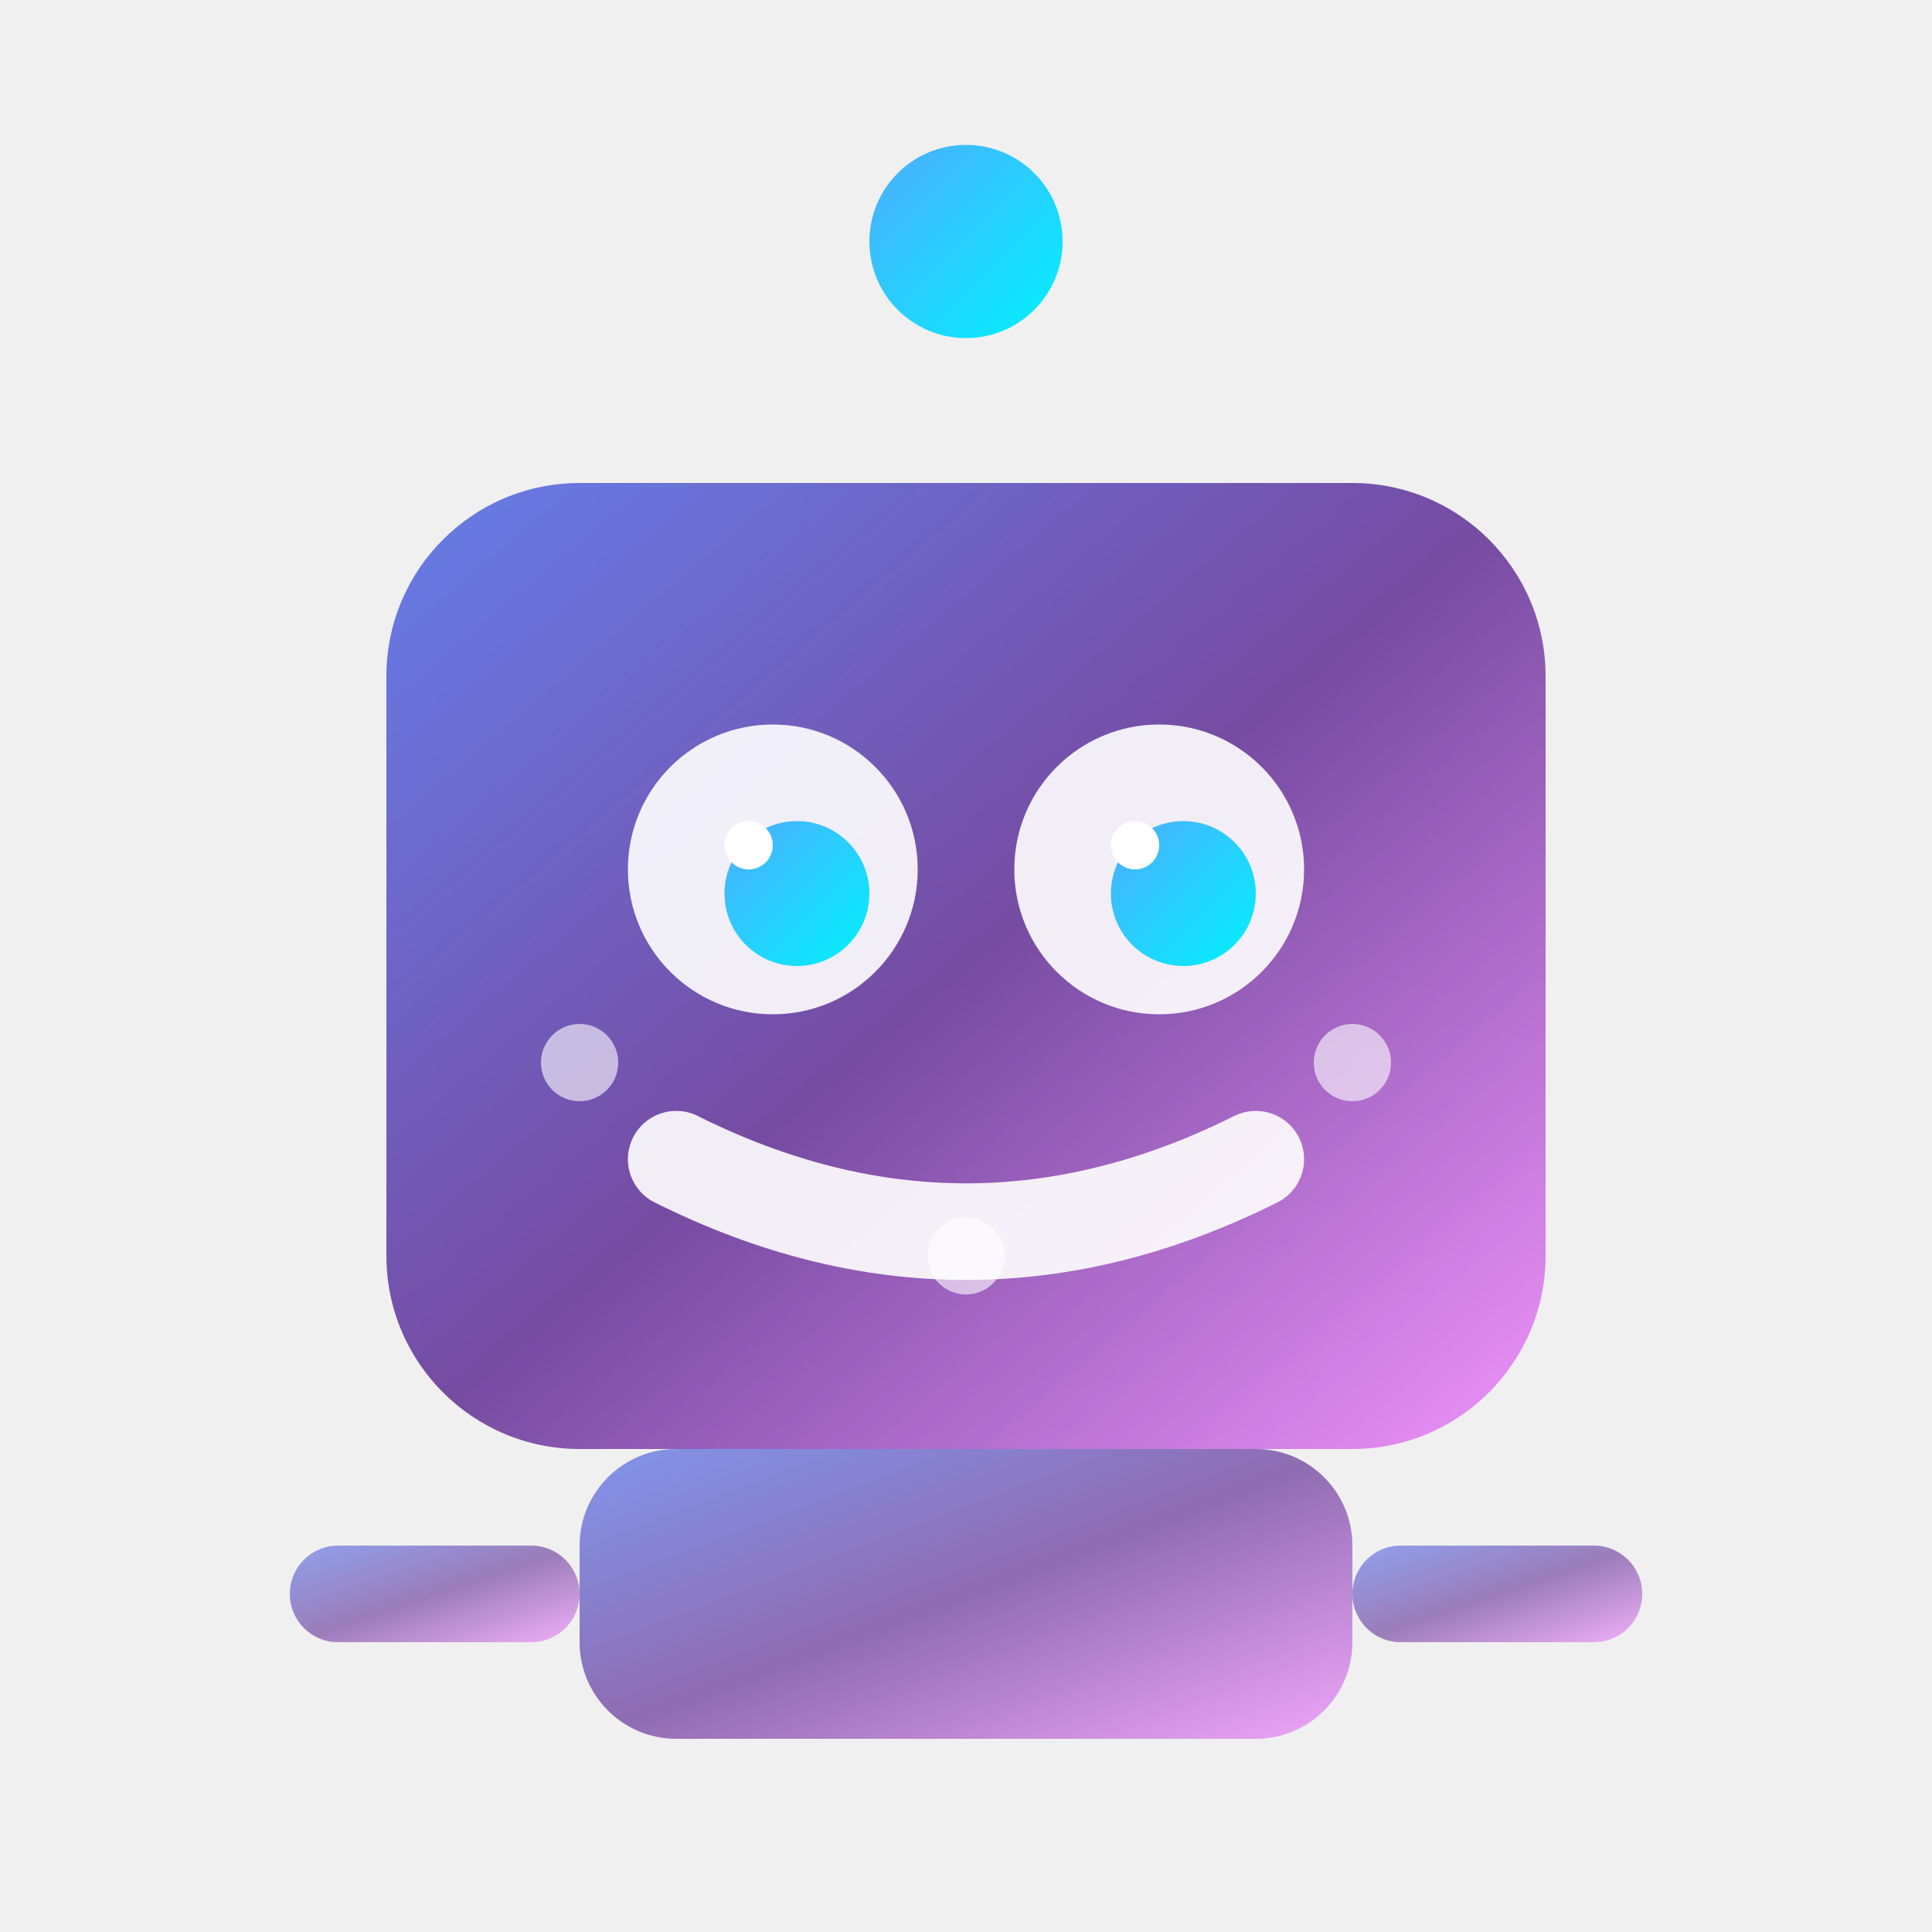
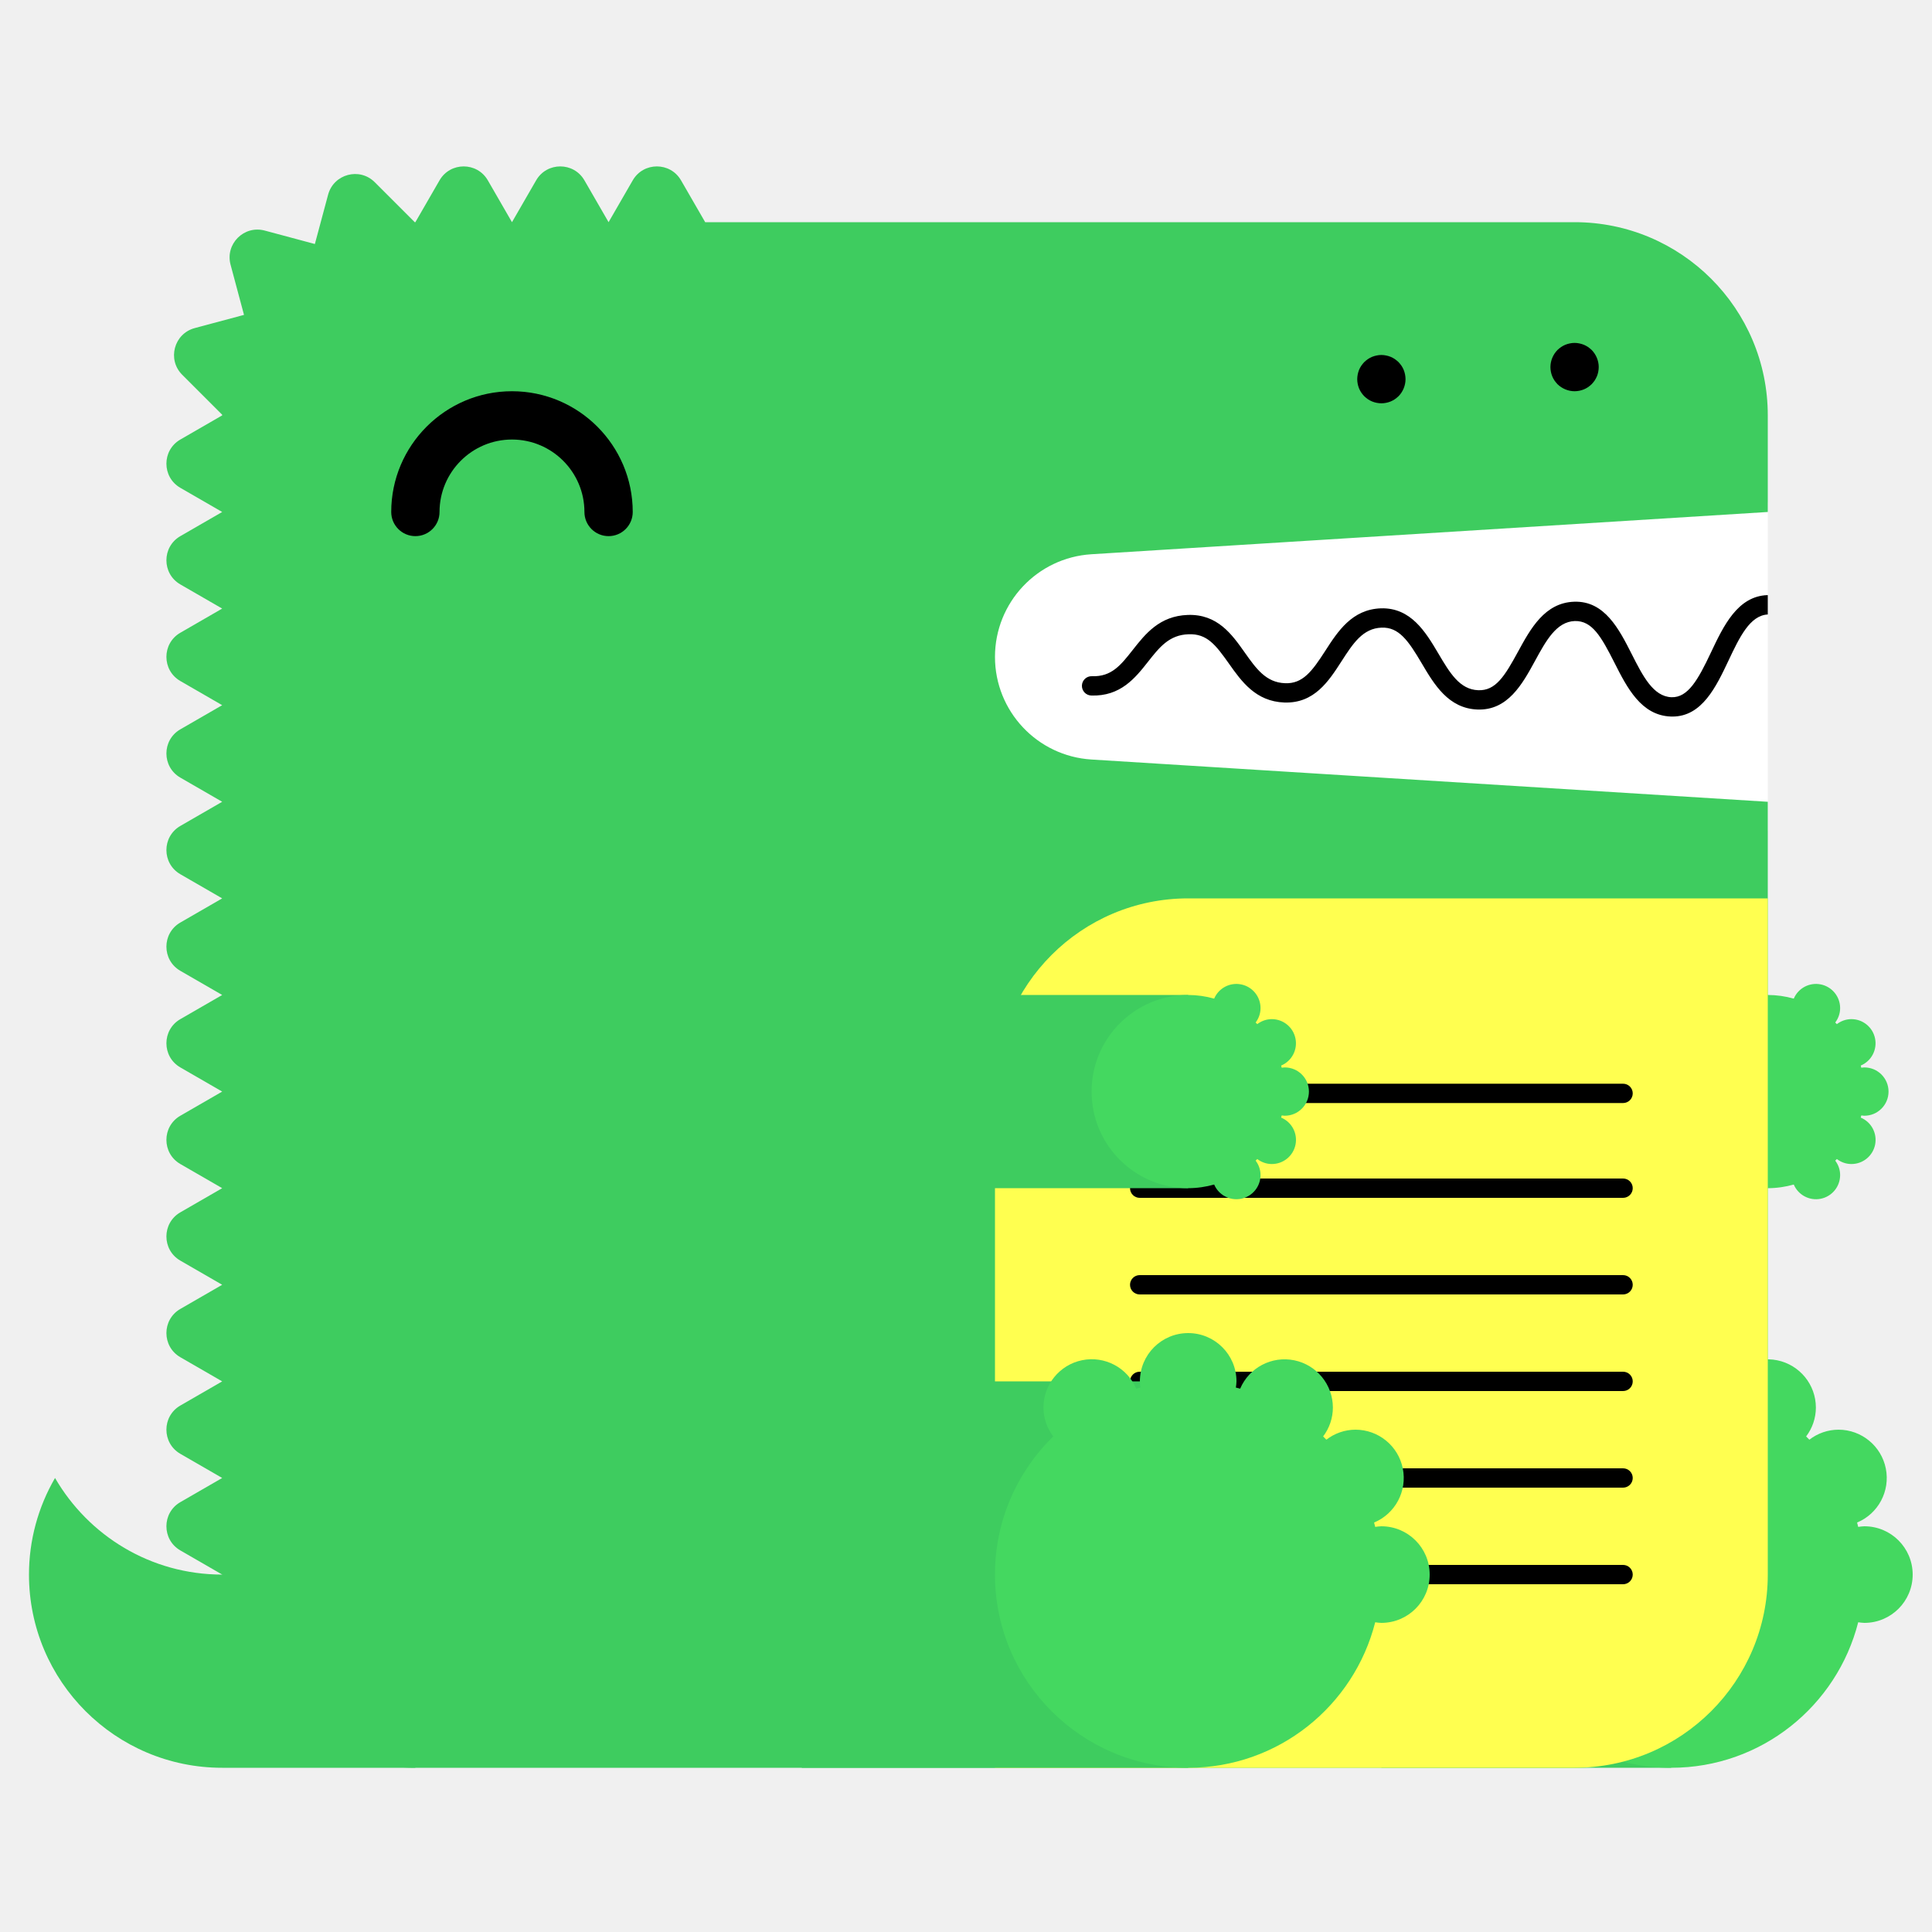
- <svg xmlns="http://www.w3.org/2000/svg" width="40" height="40" viewBox="0 0 40 40" fill="none">
-   <defs>
-     <linearGradient id="gradient1" x1="0%" y1="0%" x2="100%" y2="100%">
-       <stop offset="0%" style="stop-color:#667eea;stop-opacity:1" />
-       <stop offset="50%" style="stop-color:#764ba2;stop-opacity:1" />
-       <stop offset="100%" style="stop-color:#f093fb;stop-opacity:1" />
-     </linearGradient>
-     <linearGradient id="gradient2" x1="0%" y1="0%" x2="100%" y2="100%">
-       <stop offset="0%" style="stop-color:#4facfe;stop-opacity:1" />
-       <stop offset="100%" style="stop-color:#00f2fe;stop-opacity:1" />
-     </linearGradient>
-   </defs>
-   <rect x="8" y="10" width="24" height="20" rx="4" fill="url(#gradient1)" />
-   <circle cx="16" cy="18" r="3" fill="white" opacity="0.9" />
-   <circle cx="24" cy="18" r="3" fill="white" opacity="0.9" />
-   <circle cx="16.5" cy="18.5" r="1.5" fill="url(#gradient2)" />
-   <circle cx="24.5" cy="18.5" r="1.5" fill="url(#gradient2)" />
-   <circle cx="15.5" cy="17.5" r="0.5" fill="white" />
-   <circle cx="23.5" cy="17.5" r="0.5" fill="white" />
-   <line x1="20" y1="10" x2="20" y2="6" stroke="url(#gradient1)" stroke-width="2" stroke-linecap="round" />
-   <circle cx="20" cy="5" r="2" fill="url(#gradient2)" />
-   <path d="M 14 24 Q 20 27 26 24" stroke="white" stroke-width="2" fill="none" stroke-linecap="round" opacity="0.9" />
-   <rect x="12" y="30" width="16" height="6" rx="2" fill="url(#gradient1)" opacity="0.8" />
-   <rect x="6" y="32" width="6" height="2" rx="1" fill="url(#gradient1)" opacity="0.7" />
-   <rect x="28" y="32" width="6" height="2" rx="1" fill="url(#gradient1)" opacity="0.7" />
-   <circle cx="12" cy="22" r="0.8" fill="white" opacity="0.6" />
-   <circle cx="28" cy="22" r="0.8" fill="white" opacity="0.6" />
-   <circle cx="20" cy="26" r="0.8" fill="white" opacity="0.6" />
+ <svg xmlns="http://www.w3.org/2000/svg" width="200" height="200" viewBox="0 0 200 200">
+   <g fill="none" fill-rule="evenodd">
+     <path fill="#FFF" d="M99 52h84v34H99z" />
+     <path d="M23 163c-7.398 0-13.843-4.027-17.303-10A19.886 19.886 0 0 0 3 163c0 11.046 8.954 20 20 20h20v-20H23z" fill="#3ECC5F" />
+     <path d="M112.98 57.376L183 53V43c0-11.046-8.954-20-20-20H73l-2.5-4.33c-1.112-1.925-3.889-1.925-5 0L63 23l-2.5-4.33c-1.111-1.925-3.889-1.925-5 0L53 23l-2.5-4.33c-1.111-1.925-3.889-1.925-5 0L43 23c-.022 0-.042.003-.065.003l-4.142-4.141c-1.57-1.571-4.252-.853-4.828 1.294l-1.369 5.104-5.192-1.392c-2.148-.575-4.111 1.389-3.535 3.536l1.39 5.193-5.102 1.367c-2.148.576-2.867 3.259-1.296 4.83l4.142 4.142c0 .021-.003.042-.003.064l-4.33 2.5c-1.925 1.111-1.925 3.889 0 5L23 53l-4.33 2.5c-1.925 1.111-1.925 3.889 0 5L23 63l-4.33 2.5c-1.925 1.111-1.925 3.889 0 5L23 73l-4.33 2.5c-1.925 1.111-1.925 3.889 0 5L23 83l-4.33 2.5c-1.925 1.111-1.925 3.889 0 5L23 93l-4.33 2.5c-1.925 1.111-1.925 3.889 0 5L23 103l-4.33 2.5c-1.925 1.111-1.925 3.889 0 5L23 113l-4.33 2.5c-1.925 1.111-1.925 3.889 0 5L23 123l-4.33 2.5c-1.925 1.111-1.925 3.889 0 5L23 133l-4.33 2.5c-1.925 1.111-1.925 3.889 0 5L23 143l-4.33 2.5c-1.925 1.111-1.925 3.889 0 5L23 153l-4.33 2.5c-1.925 1.111-1.925 3.889 0 5L23 163c0 11.046 8.954 20 20 20h120c11.046 0 20-8.954 20-20V83l-70.02-4.376A10.645 10.645 0 0 1 103 68c0-5.621 4.37-10.273 9.98-10.624" fill="#3ECC5F" />
+     <path fill="#3ECC5F" d="M143 183h30v-40h-30z" />
+     <path d="M193 158c-.219 0-.428.037-.639.064-.038-.15-.074-.301-.116-.451A5 5 0 0 0 190.32 148a4.96 4.96 0 0 0-3.016 1.036 26.531 26.531 0 0 0-.335-.336 4.955 4.955 0 0 0 1.011-2.987 5 5 0 0 0-9.599-1.959c-.148-.042-.297-.077-.445-.115.027-.211.064-.42.064-.639a5 5 0 0 0-5-5 5 5 0 0 0-5 5c0 .219.037.428.064.639-.148.038-.297.073-.445.115a4.998 4.998 0 0 0-9.599 1.959c0 1.125.384 2.151 1.011 2.987-3.717 3.632-6.031 8.693-6.031 14.3 0 11.046 8.954 20 20 20 9.339 0 17.16-6.41 19.361-15.064.211.027.42.064.639.064a5 5 0 0 0 5-5 5 5 0 0 0-5-5" fill="#44D860" />
+     <path fill="#3ECC5F" d="M153 123h30v-20h-30z" />
+     <path d="M193 115.5a2.5 2.5 0 1 0 0-5c-.109 0-.214.019-.319.032-.02-.075-.037-.15-.058-.225a2.501 2.501 0 0 0-.963-4.807c-.569 0-1.088.197-1.508.518a6.653 6.653 0 0 0-.168-.168c.314-.417.506-.931.506-1.494a2.5 2.5 0 0 0-4.8-.979A9.987 9.987 0 0 0 183 103c-5.522 0-10 4.478-10 10s4.478 10 10 10c.934 0 1.833-.138 2.69-.377a2.5 2.5 0 0 0 4.8-.979c0-.563-.192-1.077-.506-1.494.057-.055.113-.111.168-.168.42.321.939.518 1.508.518a2.5 2.5 0 0 0 .963-4.807c.021-.074.038-.15.058-.225.105.013.21.032.319.032" fill="#44D860" />
+     <path d="M63 55.5a2.5 2.5 0 0 1-2.5-2.5c0-4.136-3.364-7.5-7.5-7.5s-7.5 3.364-7.5 7.5a2.5 2.5 0 1 1-5 0c0-6.893 5.607-12.5 12.5-12.5S65.5 46.107 65.5 53a2.5 2.5 0 0 1-2.5 2.5" fill="#000" />
+     <path d="M103 183h60c11.046 0 20-8.954 20-20V93h-60c-11.046 0-20 8.954-20 20v70z" fill="#FFFF50" />
+     <path d="M168.02 124h-50.04a1 1 0 1 1 0-2h50.04a1 1 0 1 1 0 2m0 20h-50.04a1 1 0 1 1 0-2h50.04a1 1 0 1 1 0 2m0 20h-50.04a1 1 0 1 1 0-2h50.04a1 1 0 1 1 0 2m0-49.814h-50.04a1 1 0 1 1 0-2h50.04a1 1 0 1 1 0 2m0 19.814h-50.04a1 1 0 1 1 0-2h50.04a1 1 0 1 1 0 2m0 20h-50.04a1 1 0 1 1 0-2h50.04a1 1 0 1 1 0 2M183 61.611c-.012 0-.022-.006-.034-.005-3.09.105-4.552 3.196-5.842 5.923-1.346 2.85-2.387 4.703-4.093 4.647-1.889-.068-2.969-2.202-4.113-4.46-1.314-2.594-2.814-5.536-5.963-5.426-3.046.104-4.513 2.794-5.807 5.167-1.377 2.528-2.314 4.065-4.121 3.994-1.927-.07-2.951-1.805-4.136-3.813-1.321-2.236-2.848-4.75-5.936-4.664-2.994.103-4.465 2.385-5.763 4.4-1.373 2.13-2.335 3.428-4.165 3.351-1.973-.07-2.992-1.51-4.171-3.177-1.324-1.873-2.816-3.993-5.895-3.89-2.928.1-4.399 1.97-5.696 3.618-1.232 1.564-2.194 2.802-4.229 2.724a1 1 0 0 0-.072 2c3.017.101 4.545-1.8 5.872-3.487 1.177-1.496 2.193-2.787 4.193-2.855 1.926-.082 2.829 1.115 4.195 3.045 1.297 1.834 2.769 3.914 5.731 4.021 3.103.104 4.596-2.215 5.918-4.267 1.182-1.834 2.202-3.417 4.15-3.484 1.793-.067 2.769 1.35 4.145 3.681 1.297 2.197 2.766 4.686 5.787 4.796 3.125.108 4.634-2.62 5.949-5.035 1.139-2.088 2.214-4.06 4.119-4.126 1.793-.042 2.728 1.595 4.111 4.33 1.292 2.553 2.757 5.445 5.825 5.556l.169.003c3.064 0 4.518-3.075 5.805-5.794 1.139-2.41 2.217-4.68 4.067-4.773v-2z" fill="#000" />
+     <path fill="#3ECC5F" d="M83 183h40v-40H83z" />
+     <path d="M143 158c-.219 0-.428.037-.639.064-.038-.15-.074-.301-.116-.451A5 5 0 0 0 140.32 148a4.96 4.96 0 0 0-3.016 1.036 26.531 26.531 0 0 0-.335-.336 4.955 4.955 0 0 0 1.011-2.987 5 5 0 0 0-9.599-1.959c-.148-.042-.297-.077-.445-.115.027-.211.064-.42.064-.639a5 5 0 0 0-5-5 5 5 0 0 0-5 5c0 .219.037.428.064.639-.148.038-.297.073-.445.115a4.998 4.998 0 0 0-9.599 1.959c0 1.125.384 2.151 1.011 2.987-3.717 3.632-6.031 8.693-6.031 14.3 0 11.046 8.954 20 20 20 9.339 0 17.16-6.41 19.361-15.064.211.027.42.064.639.064a5 5 0 0 0 5-5 5 5 0 0 0-5-5" fill="#44D860" />
+     <path fill="#3ECC5F" d="M83 123h40v-20H83z" />
+     <path d="M133 115.5a2.5 2.5 0 1 0 0-5c-.109 0-.214.019-.319.032-.02-.075-.037-.15-.058-.225a2.501 2.501 0 0 0-.963-4.807c-.569 0-1.088.197-1.508.518a6.653 6.653 0 0 0-.168-.168c.314-.417.506-.931.506-1.494a2.5 2.5 0 0 0-4.8-.979A9.987 9.987 0 0 0 123 103c-5.522 0-10 4.478-10 10s4.478 10 10 10c.934 0 1.833-.138 2.69-.377a2.5 2.5 0 0 0 4.8-.979c0-.563-.192-1.077-.506-1.494.057-.055.113-.111.168-.168.42.321.939.518 1.508.518a2.5 2.5 0 0 0 .963-4.807c.021-.074.038-.15.058-.225.105.013.21.032.319.032" fill="#44D860" />
+     <path d="M143 41.75c-.16 0-.33-.02-.49-.05a2.52 2.52 0 0 1-.47-.14c-.15-.06-.29-.14-.431-.23-.13-.09-.259-.2-.38-.31-.109-.12-.219-.24-.309-.38s-.17-.28-.231-.43a2.619 2.619 0 0 1-.189-.96c0-.16.02-.33.05-.49.03-.16.08-.31.139-.47.061-.15.141-.29.231-.43.09-.13.2-.26.309-.38.121-.11.25-.22.38-.31.141-.09.281-.17.431-.23.149-.06.31-.11.47-.14.32-.07.65-.07.98 0 .159.03.32.08.47.14.149.06.29.14.43.23.13.09.259.2.38.31.11.12.22.25.31.38.09.14.17.28.23.43.06.16.11.31.14.47.029.16.05.33.05.49 0 .66-.271 1.31-.73 1.77-.121.11-.25.22-.38.31-.14.09-.281.17-.43.23a2.565 2.565 0 0 1-.96.19m20-1.25c-.66 0-1.3-.27-1.771-.73a3.802 3.802 0 0 1-.309-.38c-.09-.14-.17-.28-.231-.43a2.619 2.619 0 0 1-.189-.96c0-.66.27-1.3.729-1.77.121-.11.25-.22.38-.31.141-.09.281-.17.431-.23.149-.06.31-.11.47-.14.32-.07.66-.07.98 0 .159.03.32.08.47.14.149.06.29.14.43.23.13.09.259.2.38.31.459.47.73 1.11.73 1.77 0 .16-.021.33-.05.49-.03.16-.08.32-.14.47-.07.15-.14.29-.23.43-.09.13-.2.26-.31.38-.121.11-.25.22-.38.31-.14.09-.281.17-.43.23a2.565 2.565 0 0 1-.96.19" fill="#000" />
+   </g>
</svg>
